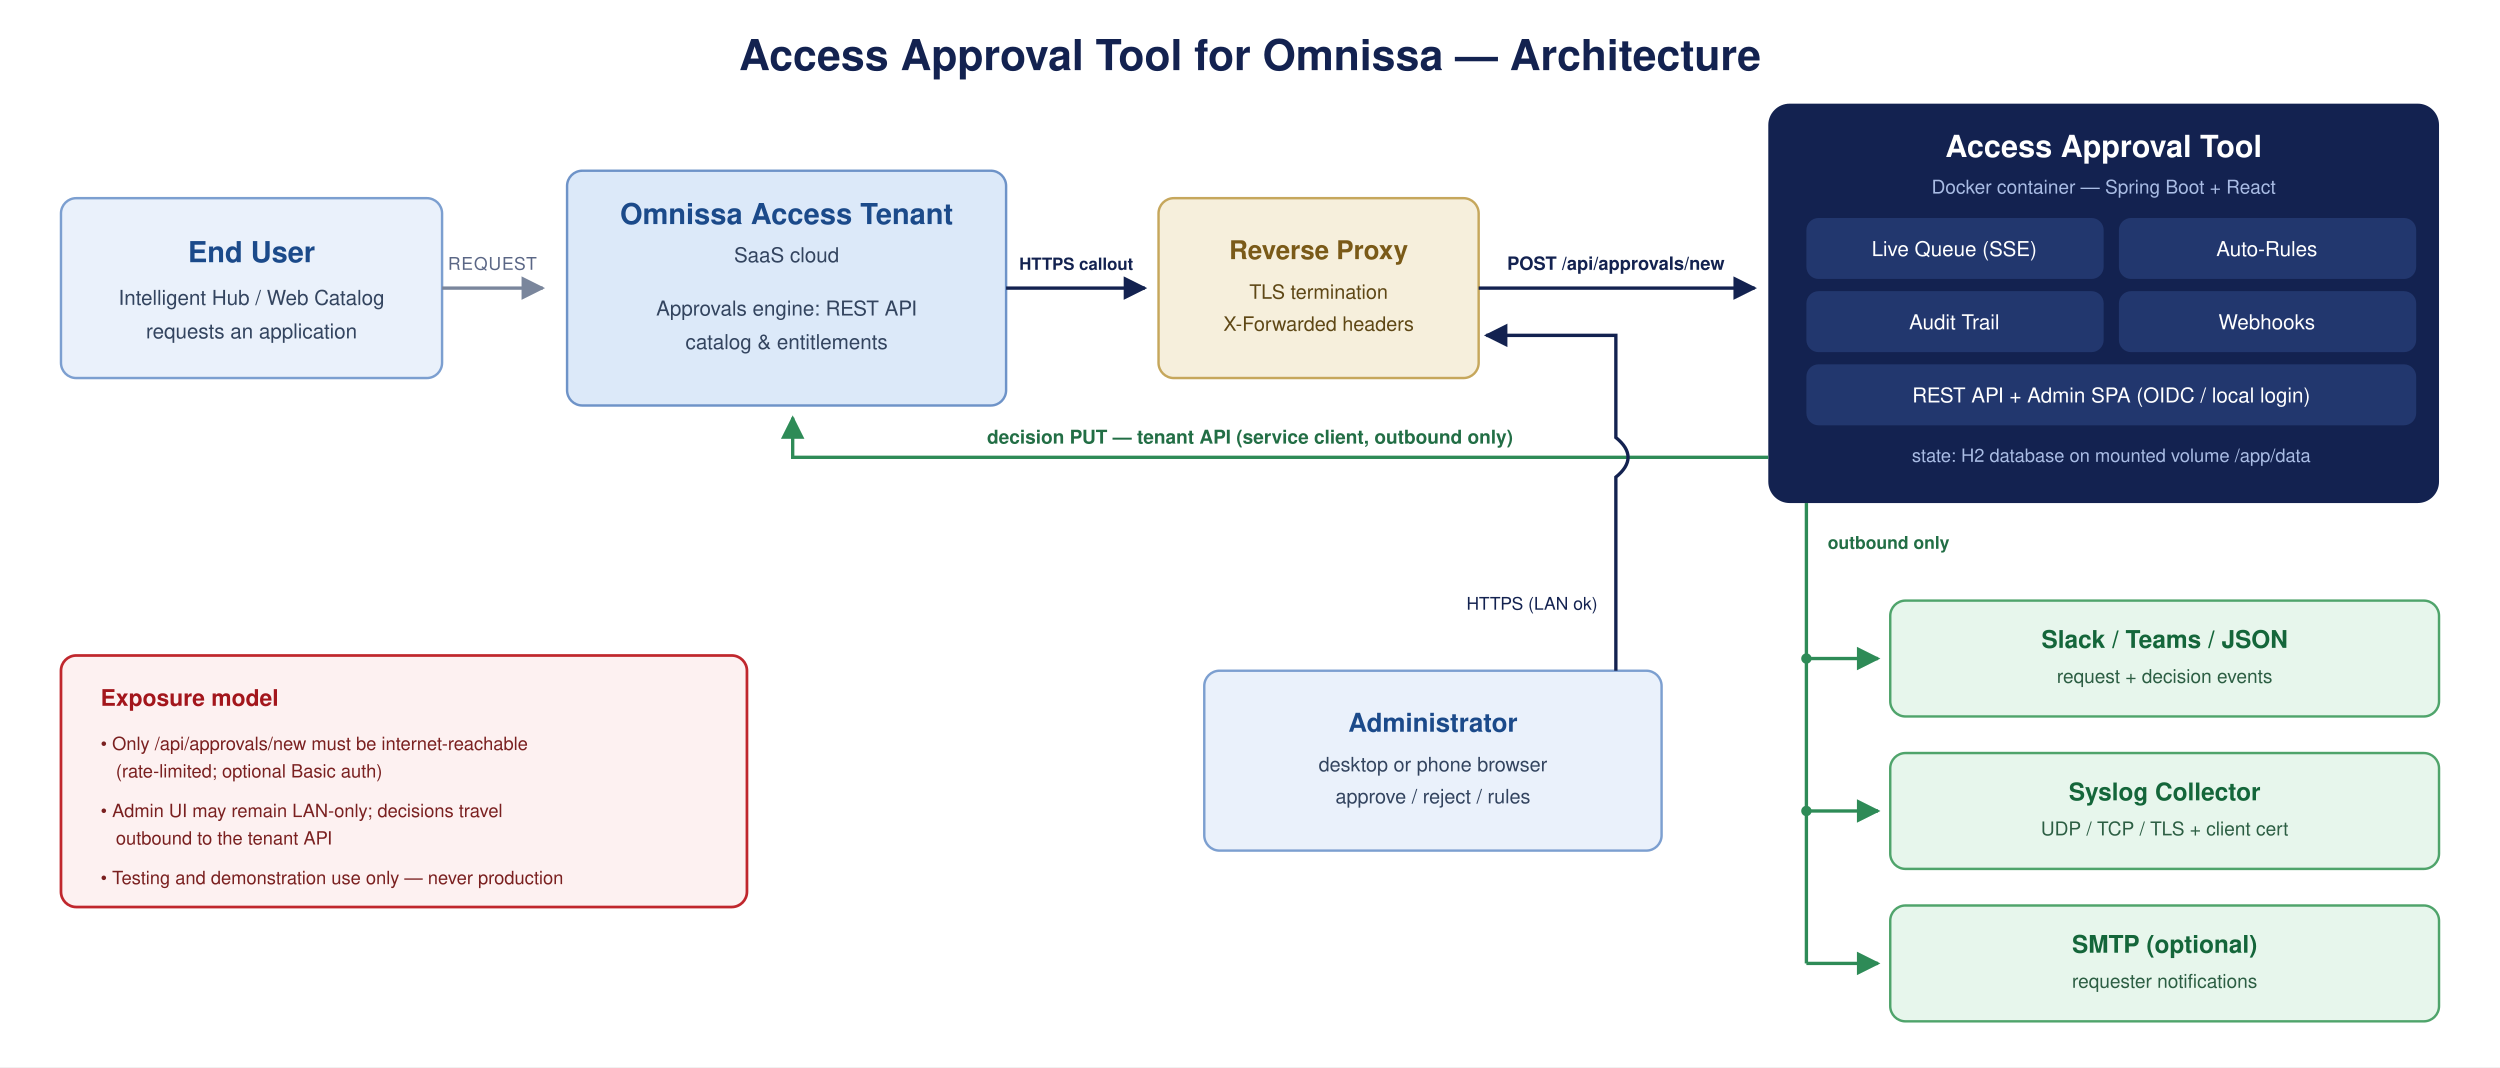
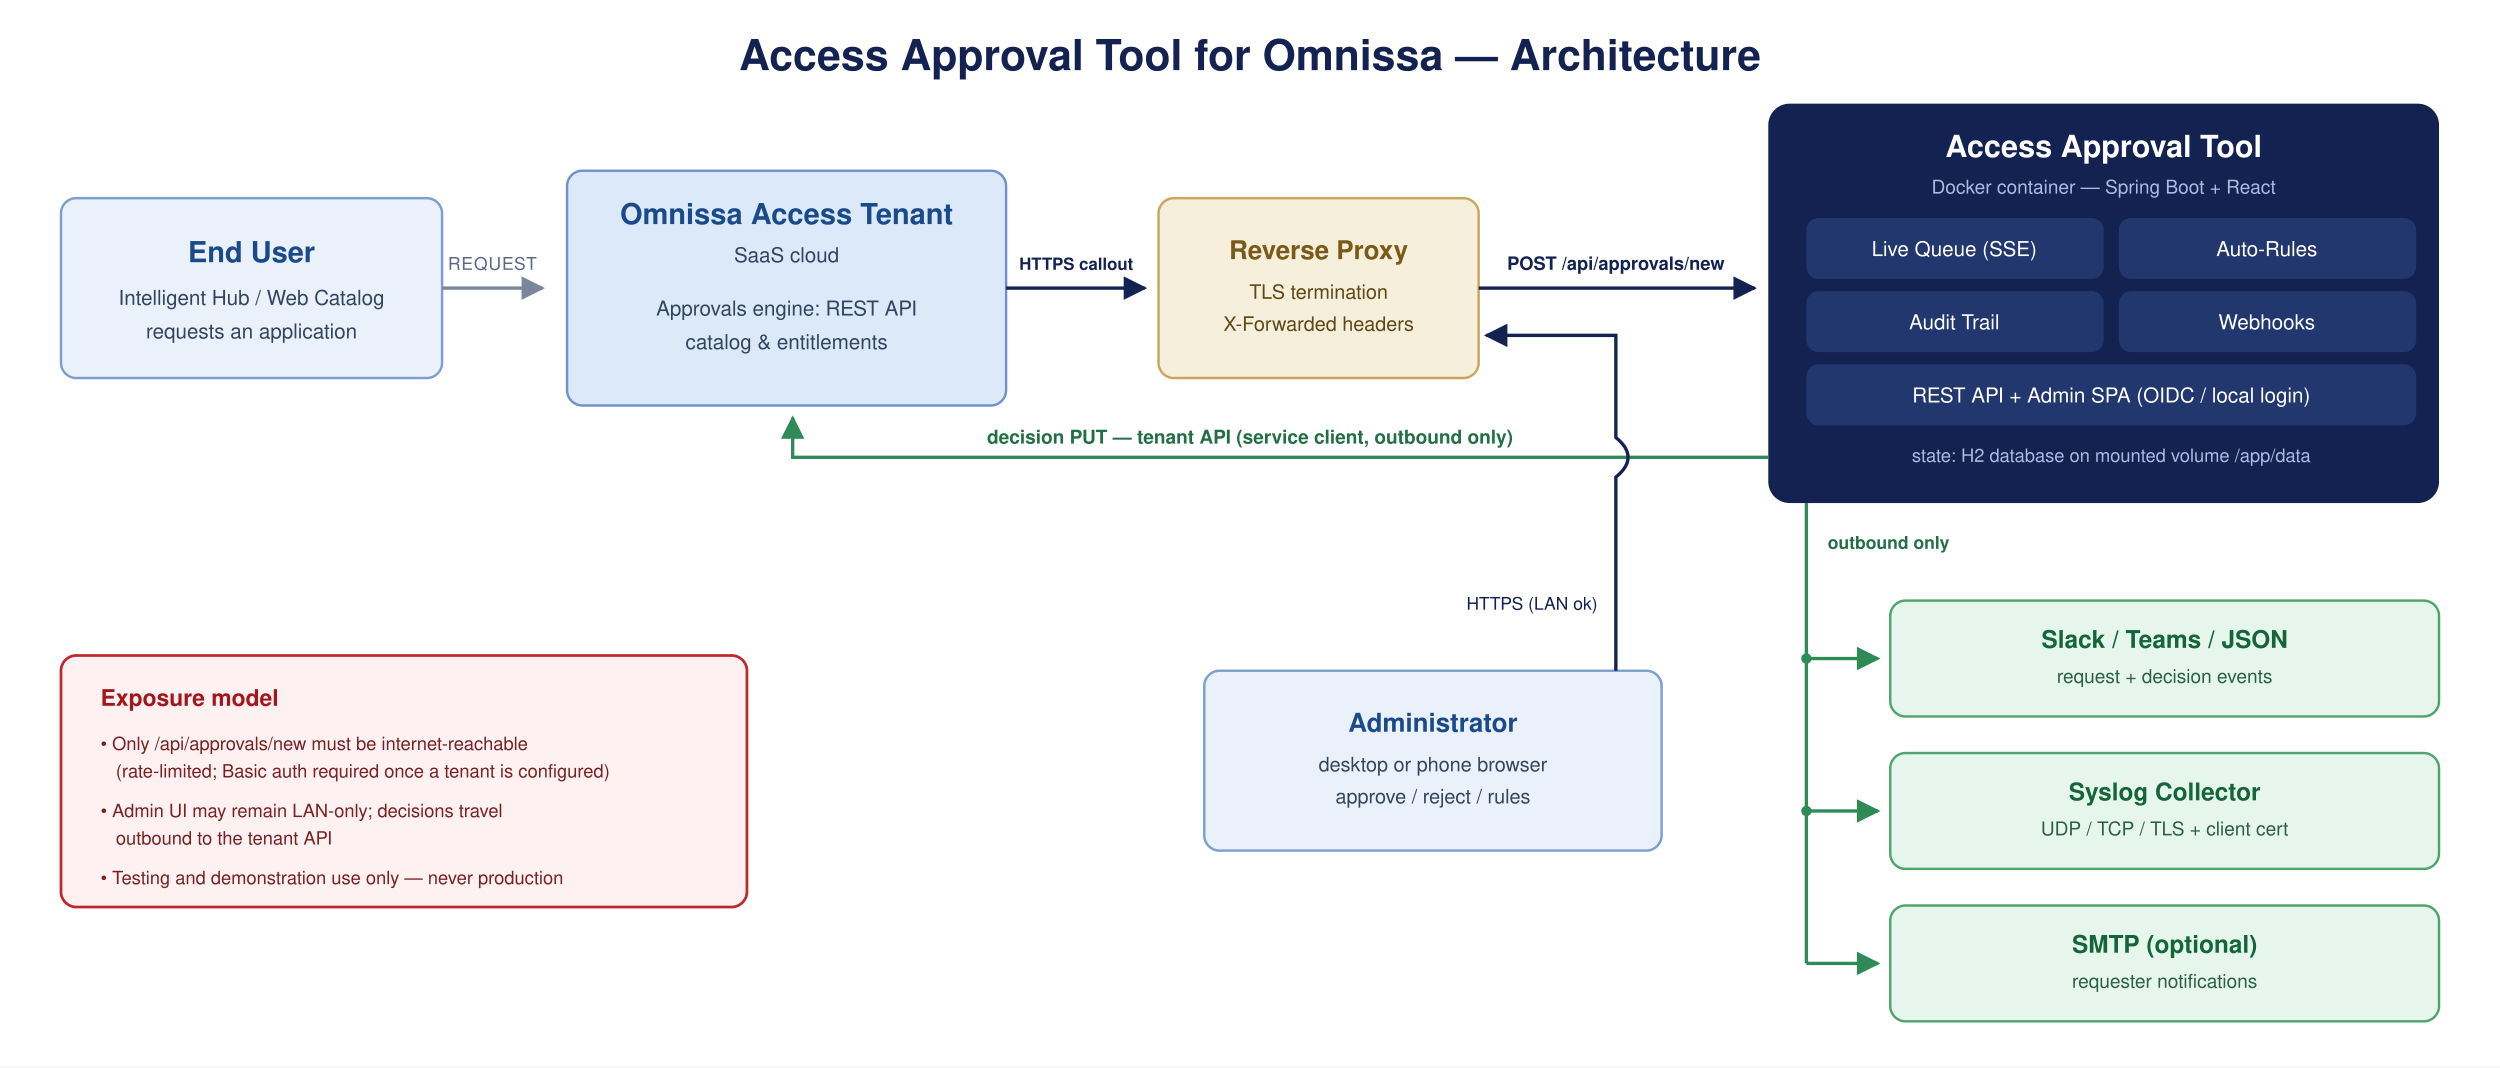
<svg xmlns="http://www.w3.org/2000/svg" width="1640" height="700" viewBox="0 0 1640 700" font-family="Helvetica Neue, Helvetica, Arial, sans-serif">
  <defs>
    <marker id="aNavy" viewBox="0 0 10 10" refX="9" refY="5" markerWidth="7" markerHeight="7" orient="auto-start-reverse">
      <path d="M0,0 L10,5 L0,10 z" fill="#132250" />
    </marker>
    <marker id="aGrey" viewBox="0 0 10 10" refX="9" refY="5" markerWidth="7" markerHeight="7" orient="auto-start-reverse">
      <path d="M0,0 L10,5 L0,10 z" fill="#7A869C" />
    </marker>
    <marker id="aGreen" viewBox="0 0 10 10" refX="9" refY="5" markerWidth="7" markerHeight="7" orient="auto-start-reverse">
      <path d="M0,0 L10,5 L0,10 z" fill="#2E8B57" />
    </marker>
  </defs>
  <rect width="1640" height="700" fill="#FFFFFF" />
  <text x="820" y="46" text-anchor="middle" font-size="28" font-weight="bold" fill="#132250">Access Approval Tool for Omnissa — Architecture</text>
  <rect x="40" y="130" width="250" height="118" rx="10" fill="#EAF1FB" stroke="#7C9FD0" stroke-width="1.6" />
  <text x="165" y="172" text-anchor="middle" font-size="19" font-weight="bold" fill="#1B4A8A">End User</text>
  <text x="165" y="200" text-anchor="middle" font-size="13.5" fill="#33445F">Intelligent Hub / Web Catalog</text>
  <text x="165" y="222" text-anchor="middle" font-size="13.5" fill="#33445F">requests an application</text>
  <path d="M290,189 H356" stroke="#7A869C" stroke-width="2.2" fill="none" marker-end="url(#aGrey)" />
  <text x="323" y="177" text-anchor="middle" font-size="11.5" fill="#5A6685" letter-spacing="0.6">REQUEST</text>
  <rect x="372" y="112" width="288" height="154" rx="10" fill="#DCE9F9" stroke="#6E93C8" stroke-width="1.6" />
  <text x="516" y="147" text-anchor="middle" font-size="19" font-weight="bold" fill="#1B4A8A">Omnissa Access Tenant</text>
  <text x="516" y="172" text-anchor="middle" font-size="13.5" fill="#33445F">SaaS cloud</text>
  <text x="516" y="207" text-anchor="middle" font-size="13.5" fill="#33445F">Approvals engine: REST API</text>
  <text x="516" y="229" text-anchor="middle" font-size="13.5" fill="#33445F">catalog &amp; entitlements</text>
  <path d="M660,189 H751" stroke="#132250" stroke-width="2.2" fill="none" marker-end="url(#aNavy)" />
  <text x="706" y="177" text-anchor="middle" font-size="11" font-weight="bold" fill="#132250">HTTPS callout</text>
  <rect x="760" y="130" width="210" height="118" rx="10" fill="#F6EFDC" stroke="#C6A75C" stroke-width="1.6" />
  <text x="865" y="170" text-anchor="middle" font-size="17" font-weight="bold" fill="#7A5A18">Reverse Proxy</text>
  <text x="865" y="196" text-anchor="middle" font-size="13" fill="#5E4715">TLS termination</text>
  <text x="865" y="217" text-anchor="middle" font-size="13" fill="#5E4715">X-Forwarded headers</text>
  <path d="M970,189 H1151" stroke="#132250" stroke-width="2.2" fill="none" marker-end="url(#aNavy)" />
  <text x="1060" y="177" text-anchor="middle" font-size="12" font-weight="bold" fill="#132250">POST /api/approvals/new</text>
  <rect x="1160" y="68" width="440" height="262" rx="14" fill="#132250" />
  <text x="1380" y="103" text-anchor="middle" font-size="20" font-weight="bold" fill="#FFFFFF">Access Approval Tool</text>
  <text x="1380" y="127" text-anchor="middle" font-size="12.5" fill="#A9BCE4">Docker container — Spring Boot + React</text>
  <rect x="1185" y="143" width="195" height="40" rx="8" fill="#22376E" />
  <text x="1282" y="168" text-anchor="middle" font-size="13.5" fill="#FFFFFF">Live Queue (SSE)</text>
  <rect x="1390" y="143" width="195" height="40" rx="8" fill="#22376E" />
  <text x="1487" y="168" text-anchor="middle" font-size="13.5" fill="#FFFFFF">Auto-Rules</text>
  <rect x="1185" y="191" width="195" height="40" rx="8" fill="#22376E" />
  <text x="1282" y="216" text-anchor="middle" font-size="13.5" fill="#FFFFFF">Audit Trail</text>
  <rect x="1390" y="191" width="195" height="40" rx="8" fill="#22376E" />
  <text x="1487" y="216" text-anchor="middle" font-size="13.5" fill="#FFFFFF">Webhooks</text>
  <rect x="1185" y="239" width="400" height="40" rx="8" fill="#22376E" />
  <text x="1385" y="264" text-anchor="middle" font-size="13.5" fill="#FFFFFF">REST API + Admin SPA (OIDC / local login)</text>
  <text x="1385" y="303" text-anchor="middle" font-size="12" fill="#A9BCE4">state: H2 database on mounted volume /app/data</text>
  <path d="M1160,300 H520 V274" stroke="#2E8B57" stroke-width="2.2" fill="none" marker-end="url(#aGreen)" />
  <text x="820" y="291" text-anchor="middle" font-size="12.5" font-weight="bold" fill="#226E45">decision PUT — tenant API (service client, outbound only)</text>
  <rect x="790" y="440" width="300" height="118" rx="10" fill="#EAF1FB" stroke="#7C9FD0" stroke-width="1.6" />
  <text x="940" y="480" text-anchor="middle" font-size="17" font-weight="bold" fill="#1B4A8A">Administrator</text>
  <text x="940" y="506" text-anchor="middle" font-size="13" fill="#33445F">desktop or phone browser</text>
  <text x="940" y="527" text-anchor="middle" font-size="13" fill="#33445F">approve / reject / rules</text>
  <path d="M1060,440 V313 Q1076,300 1060,287 V220 H975" stroke="#132250" stroke-width="2.2" fill="none" marker-end="url(#aNavy)" />
  <text x="1048" y="400" text-anchor="end" font-size="11.5" fill="#132250">HTTPS (LAN ok)</text>
  <path d="M1185,330 V632" stroke="#2E8B57" stroke-width="2.2" fill="none" />
  <path d="M1185,432 H1232" stroke="#2E8B57" stroke-width="2.2" fill="none" marker-end="url(#aGreen)" />
  <path d="M1185,532 H1232" stroke="#2E8B57" stroke-width="2.2" fill="none" marker-end="url(#aGreen)" />
  <path d="M1185,632 H1232" stroke="#2E8B57" stroke-width="2.2" fill="none" marker-end="url(#aGreen)" />
  <circle cx="1185" cy="432" r="3.4" fill="#2E8B57" />
  <circle cx="1185" cy="532" r="3.4" fill="#2E8B57" />
  <text x="1199" y="360" font-size="11.5" font-weight="bold" fill="#226E45">outbound only</text>
  <rect x="1240" y="394" width="360" height="76" rx="10" fill="#E7F6EC" stroke="#4FA46B" stroke-width="1.6" />
  <text x="1420" y="425" text-anchor="middle" font-size="16" font-weight="bold" fill="#14663A">Slack / Teams / JSON</text>
  <text x="1420" y="448" text-anchor="middle" font-size="12.5" fill="#2C5E43">request + decision events</text>
  <rect x="1240" y="494" width="360" height="76" rx="10" fill="#E7F6EC" stroke="#4FA46B" stroke-width="1.6" />
  <text x="1420" y="525" text-anchor="middle" font-size="16" font-weight="bold" fill="#14663A">Syslog Collector</text>
  <text x="1420" y="548" text-anchor="middle" font-size="12.5" fill="#2C5E43">UDP / TCP / TLS + client cert</text>
  <rect x="1240" y="594" width="360" height="76" rx="10" fill="#E7F6EC" stroke="#4FA46B" stroke-width="1.6" />
  <text x="1420" y="625" text-anchor="middle" font-size="16" font-weight="bold" fill="#14663A">SMTP (optional)</text>
  <text x="1420" y="648" text-anchor="middle" font-size="12.5" fill="#2C5E43">requester notifications</text>
  <rect x="40" y="430" width="450" height="165" rx="10" fill="#FDF1F1" stroke="#C0272D" stroke-width="1.8" />
  <text x="66" y="463" font-size="15" font-weight="bold" fill="#A3161C">Exposure model</text>
  <text x="66" y="492" font-size="12" fill="#7A2020">• Only /api/approvals/new must be internet-reachable</text>
-   <text x="76" y="510" font-size="12" fill="#7A2020">(rate-limited; optional Basic auth)</text>
+   <text x="76" y="510" font-size="12" fill="#7A2020">(rate-limited; Basic auth required once a tenant is configured)</text>
  <text x="66" y="536" font-size="12" fill="#7A2020">• Admin UI may remain LAN-only; decisions travel</text>
  <text x="76" y="554" font-size="12" fill="#7A2020">outbound to the tenant API</text>
  <text x="66" y="580" font-size="12" fill="#7A2020">• Testing and demonstration use only — never production</text>
</svg>
